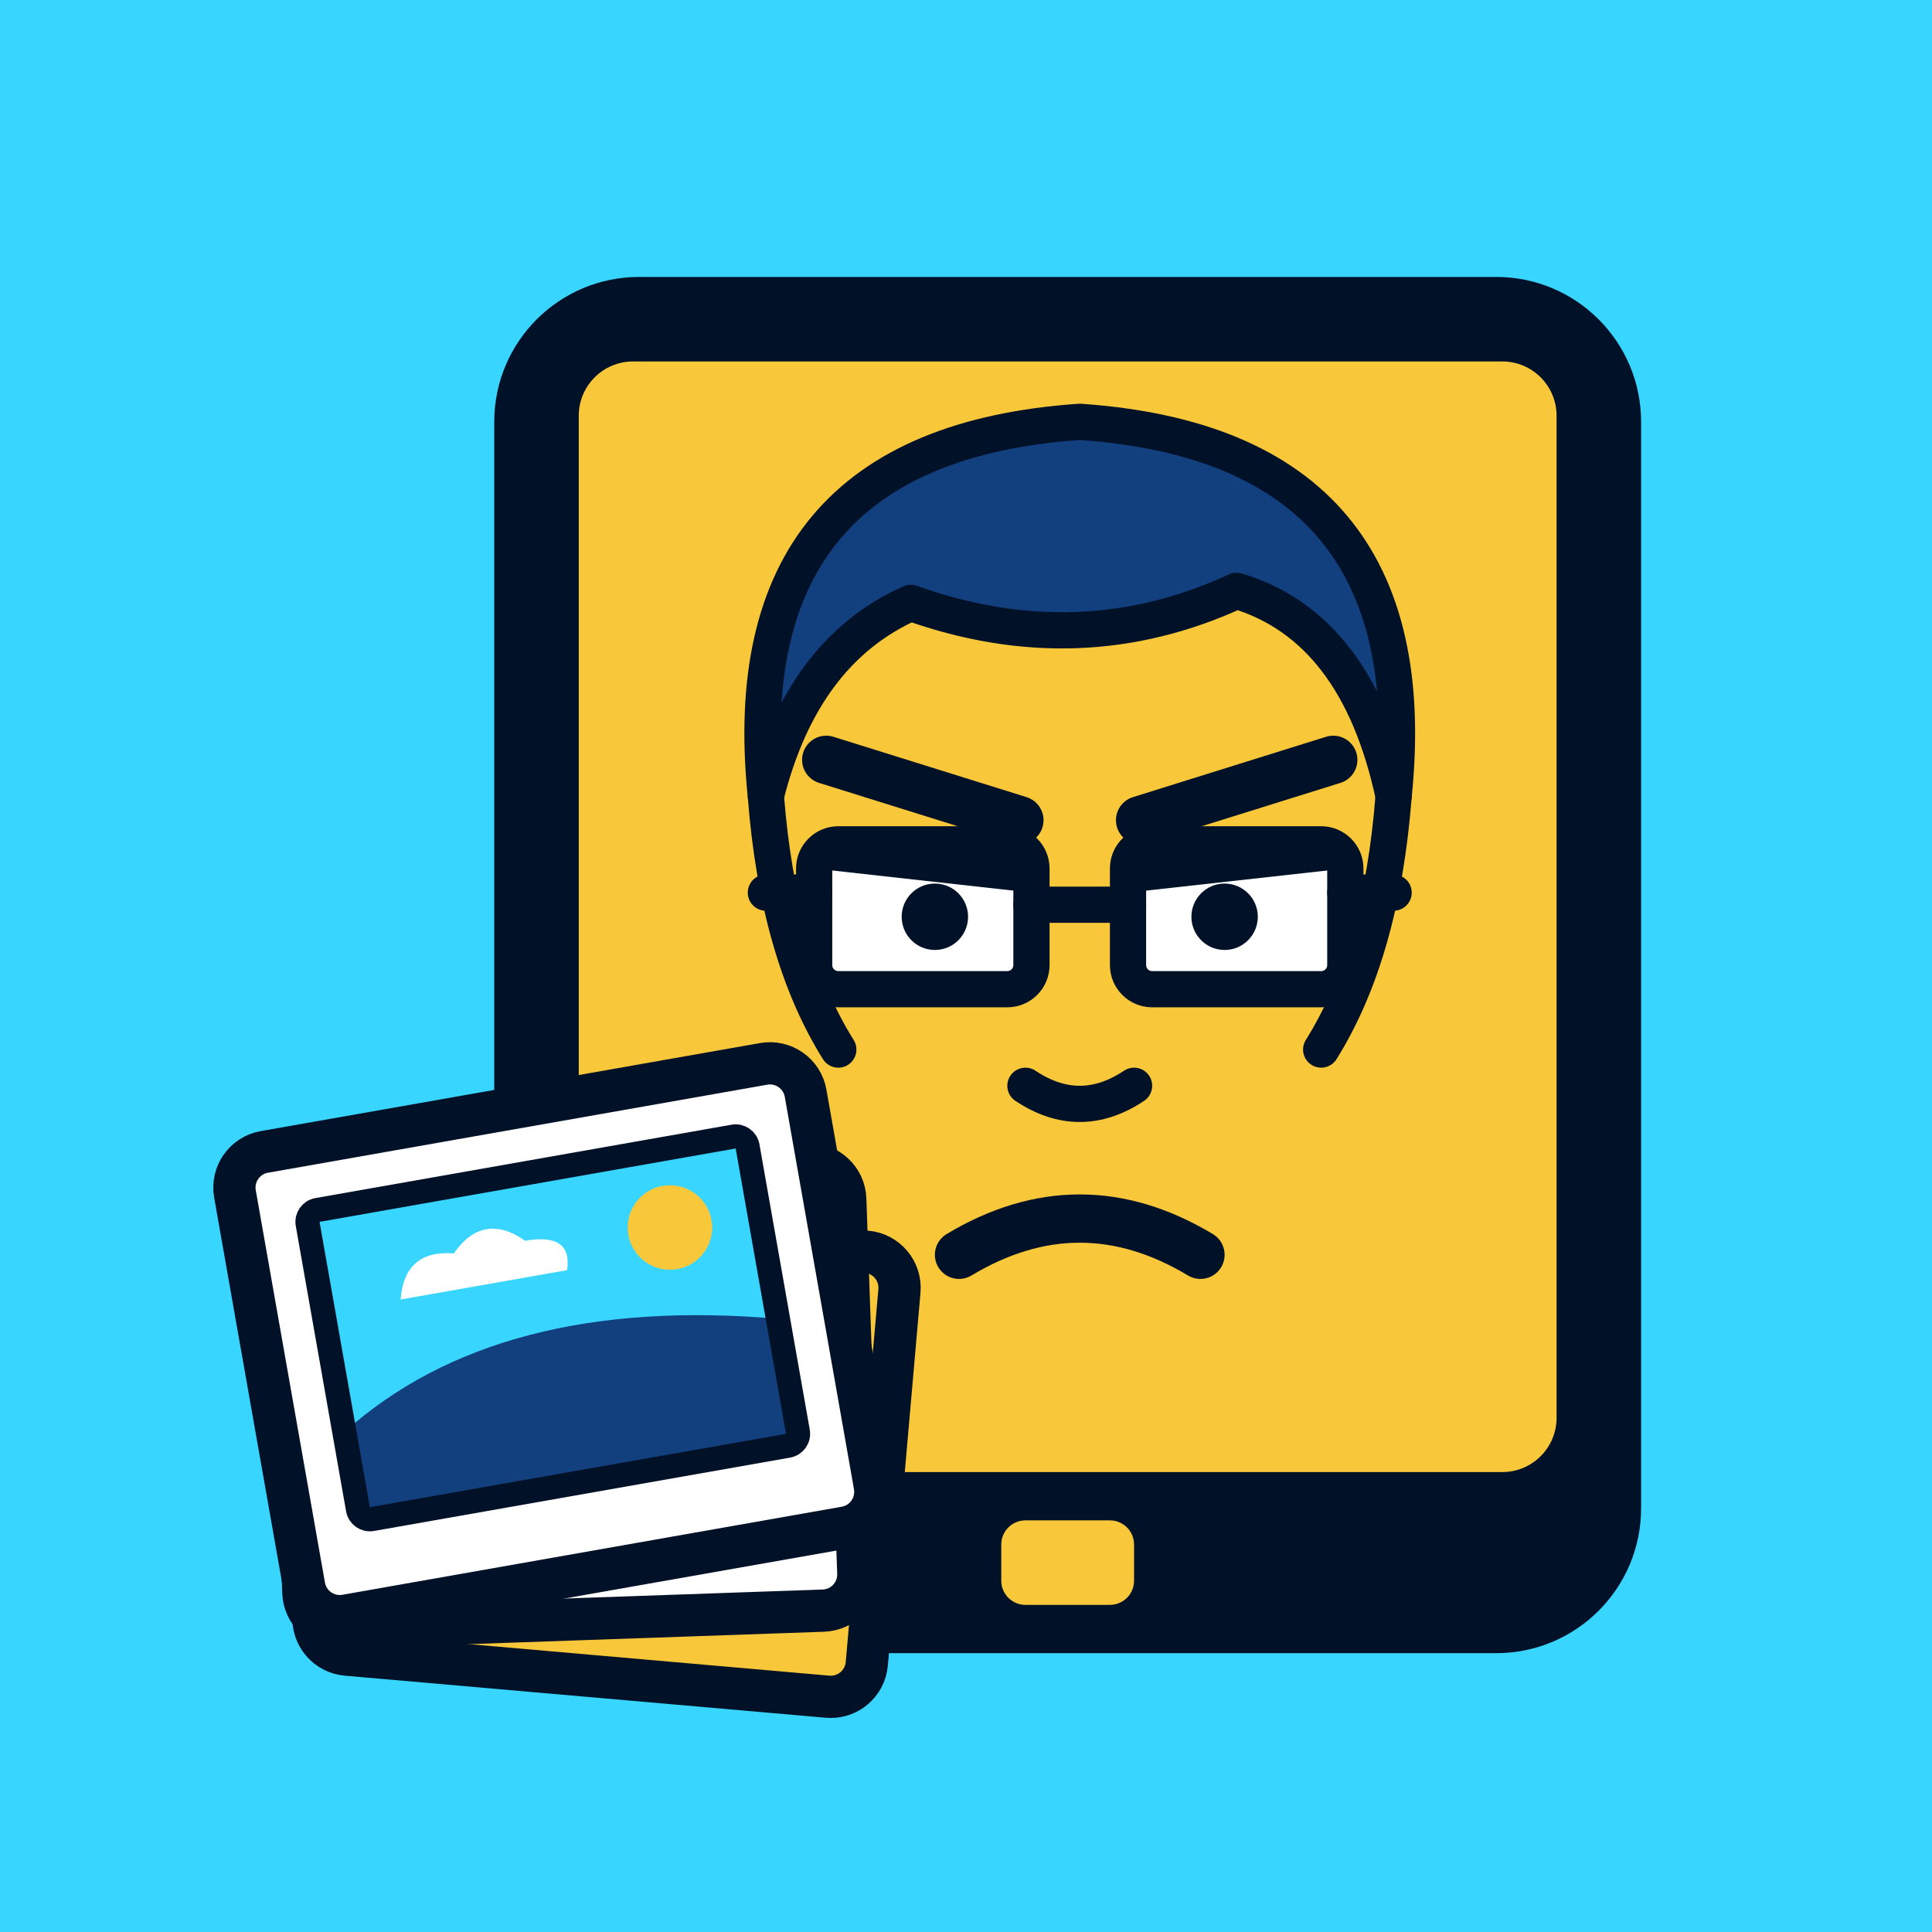
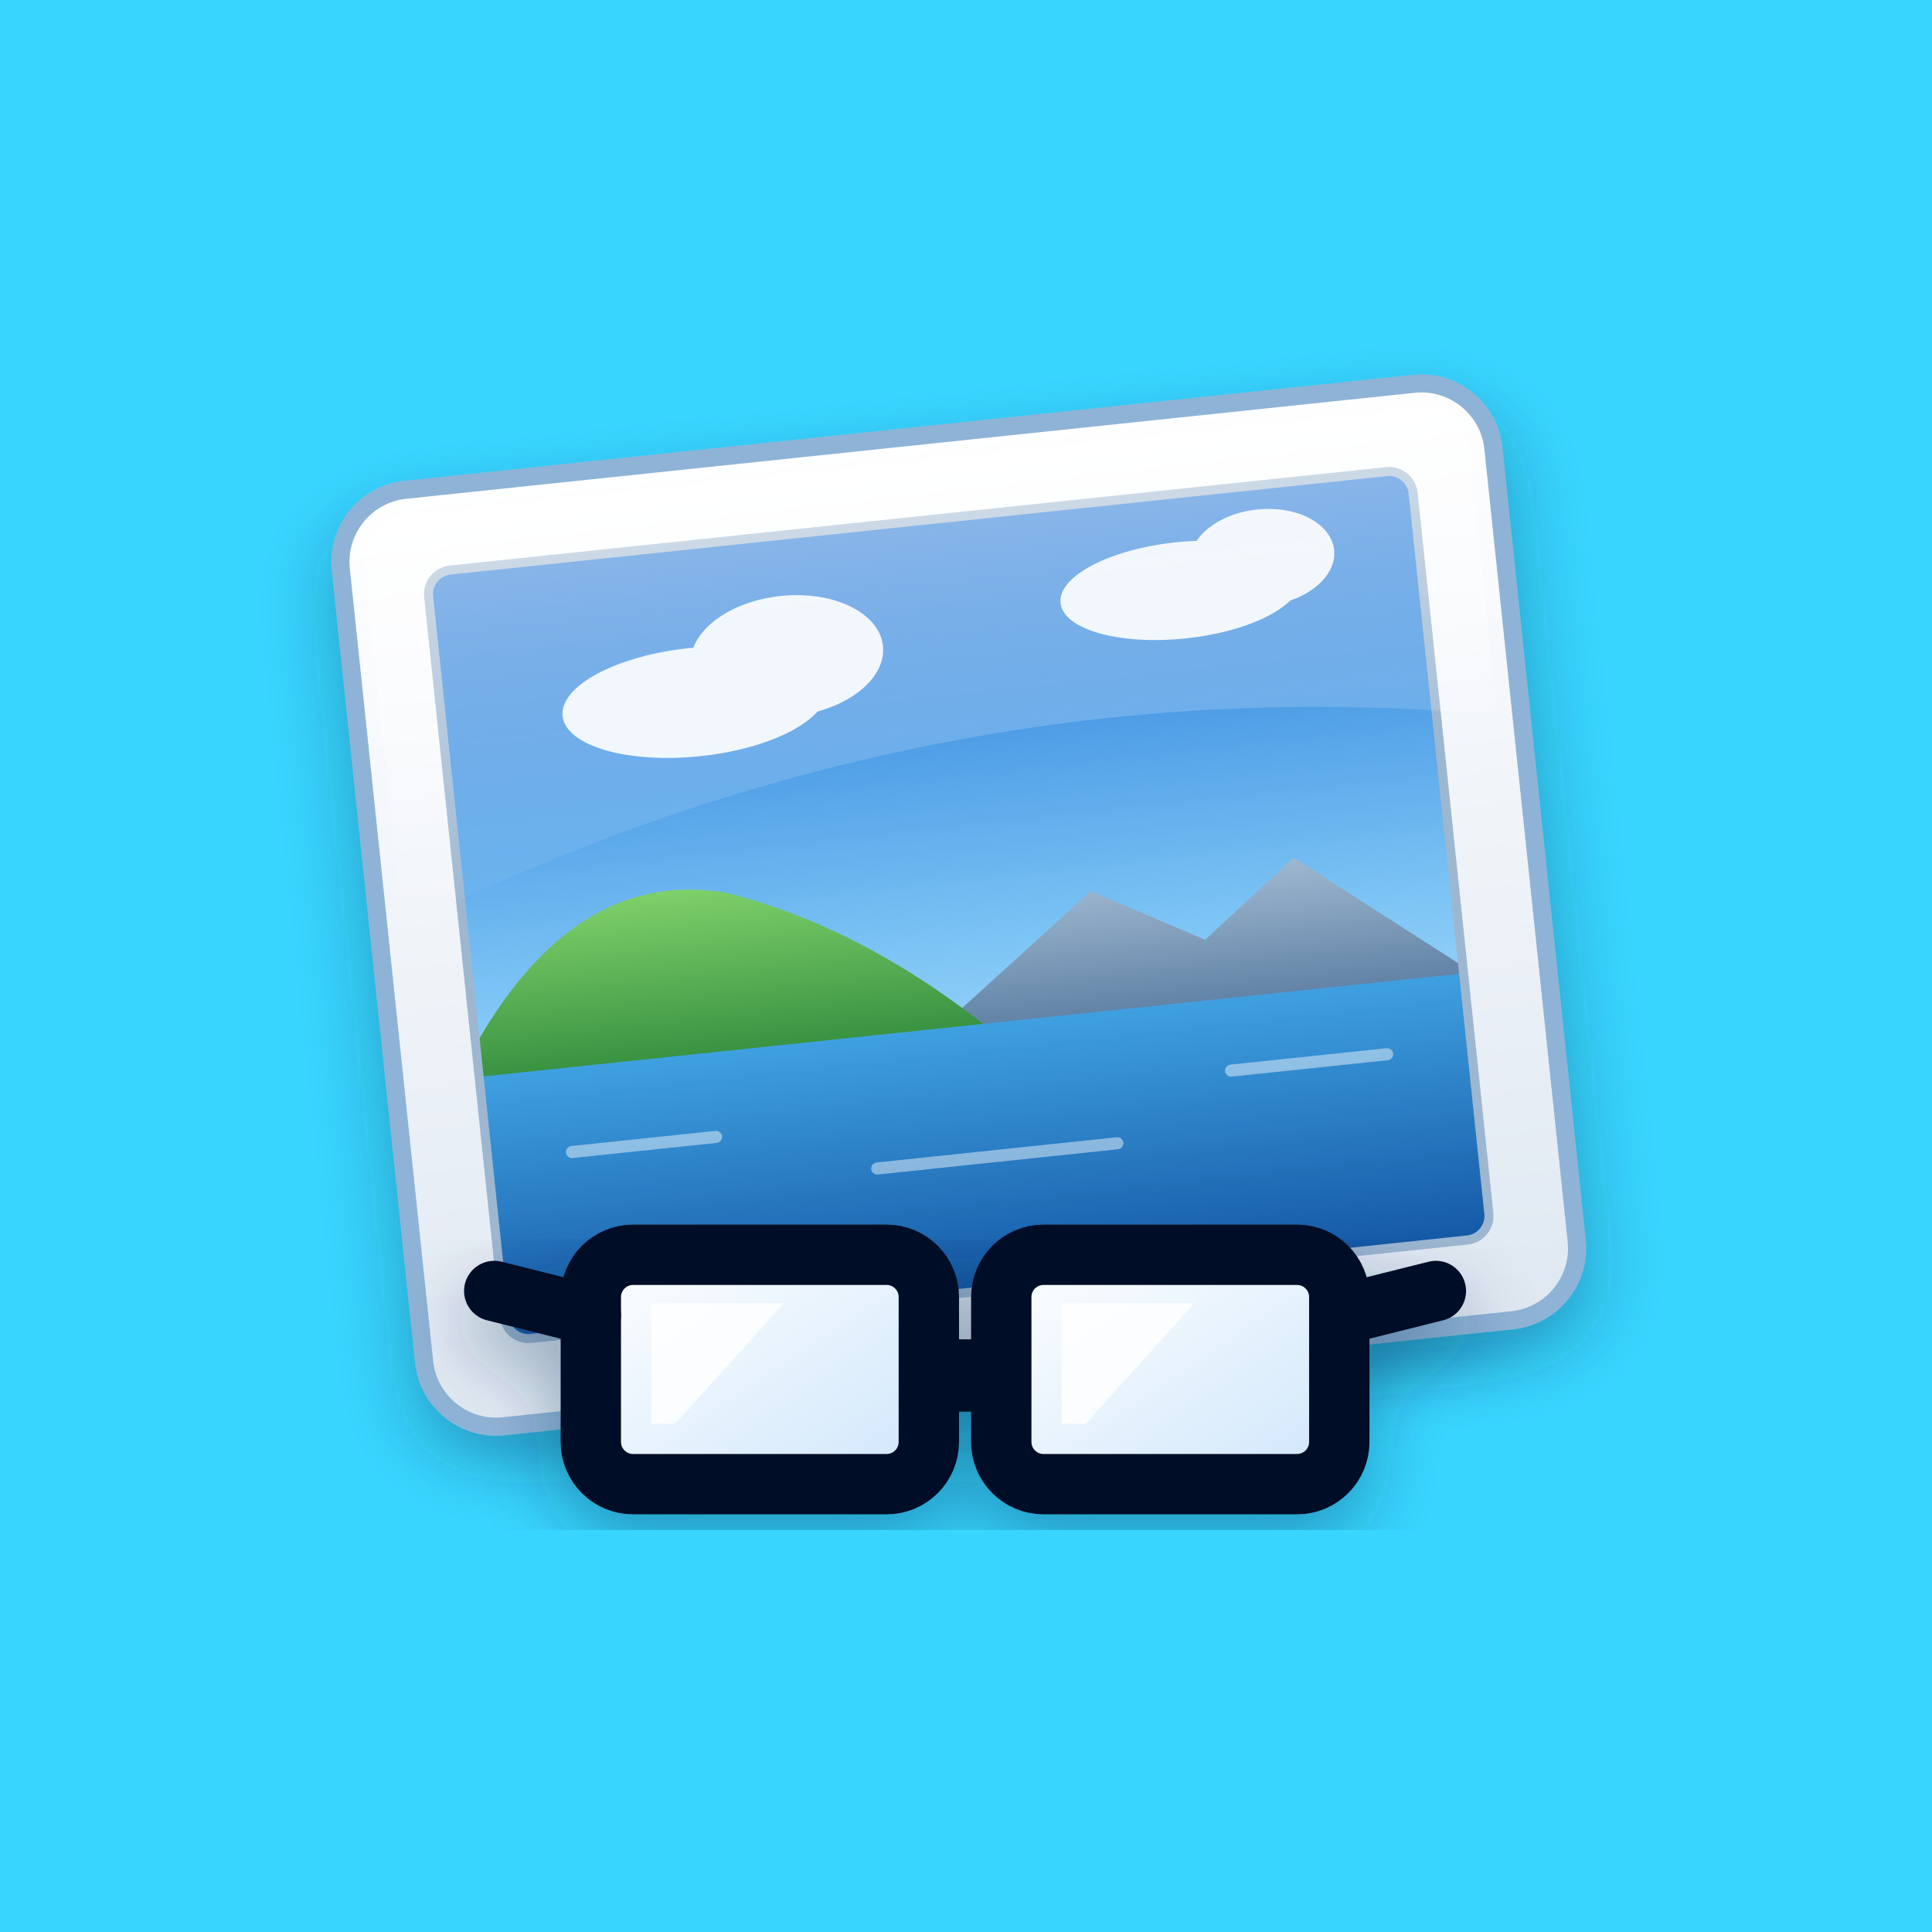
- <svg xmlns="http://www.w3.org/2000/svg" viewBox="0 0 1024 1024" role="img" aria-label="Icon">
+ <svg xmlns="http://www.w3.org/2000/svg" viewBox="0 0 1024 1024" role="img" aria-label="Chud Image">
  <rect width="1024" height="1024" fill="#38d6ff" />
  <svg x="102" y="102" width="819" height="819" viewBox="0 0 256 256">
-     <rect x="50" y="14" width="190" height="228" rx="24" fill="#011128" />
-     <rect x="64" y="28" width="162" height="184" rx="9" fill="#f9c83a" />
-     <rect x="134" y="220" width="22" height="14" rx="4" fill="#f9c83a" />
-     <g transform="translate(15 -4)">
-       <path fill="#123f7d" stroke="#011128" stroke-width="6" stroke-linejoin="round" d="M80 104Q74 46 132 42Q190 46 184 104Q178 76 158 70Q132 82 104 72Q86 80 80 104Z" />
-       <path fill="none" stroke="#011128" stroke-width="6" stroke-linecap="round" d="M80 104Q82 130 92 146M184 104Q182 130 172 146" />
-       <path fill="none" stroke="#011128" stroke-width="8" stroke-linecap="round" d="M90 98L122 108M174 98L142 108" />
-       <rect x="88" y="112" width="36" height="24" rx="4" fill="#ffffff" stroke="#011128" stroke-width="6" />
-       <rect x="140" y="112" width="36" height="24" rx="4" fill="#ffffff" stroke="#011128" stroke-width="6" />
-       <path fill="#011128" d="M88 112H124V120L88 116ZM176 112H140V120L176 116Z" />
-       <circle cx="108" cy="124" r="5.5" fill="#011128" />
-       <circle cx="156" cy="124" r="5.5" fill="#011128" />
-       <path fill="none" stroke="#011128" stroke-width="6" stroke-linecap="round" d="M124 122H140M88 120H80M176 120H184M123 152Q132 158 141 152" />
-       <path fill="none" stroke="#011128" stroke-width="8" stroke-linecap="round" d="M112 180Q132 168 152 180" />
+     <defs>
+       <linearGradient id="frame" x1="0" y1="0" x2="0" y2="1">
+         <stop offset="0" stop-color="#ffffff" />
+         <stop offset="1" stop-color="#dfe8f2" />
+       </linearGradient>
+       <linearGradient id="sky" x1="0" y1="0" x2="0" y2="1">
+         <stop offset="0" stop-color="#1f74d6" />
+         <stop offset="0.55" stop-color="#7cc4f5" />
+         <stop offset="1" stop-color="#cfeeff" />
+       </linearGradient>
+       <linearGradient id="lake" x1="0" y1="0" x2="0" y2="1">
+         <stop offset="0" stop-color="#3fa0e0" />
+         <stop offset="1" stop-color="#0f4f9e" />
+       </linearGradient>
+       <linearGradient id="hill" x1="0" y1="0" x2="0" y2="1">
+         <stop offset="0" stop-color="#7fd06a" />
+         <stop offset="1" stop-color="#2f8a3c" />
+       </linearGradient>
+       <linearGradient id="hill2" x1="0" y1="0" x2="0" y2="1">
+         <stop offset="0" stop-color="#9fb8d0" />
+         <stop offset="1" stop-color="#5d7fa3" />
+       </linearGradient>
+       <linearGradient id="gloss" x1="0" y1="0" x2="0" y2="1">
+         <stop offset="0" stop-color="#ffffff" stop-opacity="0.55" />
+         <stop offset="1" stop-color="#ffffff" stop-opacity="0" />
+       </linearGradient>
+       <linearGradient id="lens" x1="0" y1="0" x2="1" y2="1">
+         <stop offset="0" stop-color="#ffffff" />
+         <stop offset="1" stop-color="#cfe6fb" />
+       </linearGradient>
+       <clipPath id="pic">
+         <rect x="46" y="54" width="164" height="128" rx="4" />
+       </clipPath>
+       <filter id="sh" x="-20%" y="-20%" width="140%" height="140%">
+         <feDropShadow dx="0" dy="5" stdDeviation="6" flood-color="#0a2750" flood-opacity="0.35" />
+       </filter>
+     </defs>
+     <g transform="rotate(-6 128 128)">
+       <rect x="32" y="40" width="192" height="156" rx="12" fill="url(#frame)" stroke="#8fb3d6" stroke-width="3" filter="url(#sh)" />
+       <g clip-path="url(#pic)">
+         <rect x="46" y="54" width="164" height="128" fill="url(#sky)" />
+         <g fill="#ffffff" opacity="0.9">
+           <ellipse cx="88" cy="80" rx="22" ry="9" />
+           <ellipse cx="104" cy="74" rx="16" ry="10" />
+           <ellipse cx="170" cy="70" rx="20" ry="8" />
+           <ellipse cx="184" cy="66" rx="12" ry="8" />
+         </g>
+         <path fill="url(#hill2)" d="M120 140L150 118L168 128L184 116L214 140Z" />
+         <path fill="url(#hill)" d="M40 142Q62 104 90 112Q112 120 132 140Z" />
+         <rect x="40" y="138" width="180" height="50" fill="url(#lake)" />
+         <g stroke="#ffffff" stroke-opacity="0.45" stroke-width="2" stroke-linecap="round">
+           <path d="M60 152H84M110 160H150M170 150H196M74 170H104" />
+         </g>
+       </g>
+       <rect x="46" y="54" width="164" height="128" rx="4" fill="none" stroke="#9db7d1" stroke-width="1.5" />
+       <path fill="url(#gloss)" d="M36 52Q36 44 44 44H212Q220 44 220 52V96Q128 78 36 112Z" />
    </g>
-     <g id="photos">
-       <g transform="translate(26 168) rotate(5)">
-         <rect width="92" height="74" rx="6" fill="#f9c83a" stroke="#011128" stroke-width="7" />
-       </g>
-       <g transform="translate(16 164) rotate(-2)">
-         <rect width="92" height="74" rx="6" fill="#ffffff" stroke="#011128" stroke-width="7" />
-       </g>
-       <g transform="translate(6 160) rotate(-10)">
-         <rect width="96" height="78" rx="6" fill="#ffffff" stroke="#011128" stroke-width="7" />
-         <rect x="11" y="11" width="74" height="52" rx="2" fill="#38d6ff" />
-         <path fill="#123f7d" d="M11 48Q40 30 85 42V63H11Z" />
-         <path fill="#ffffff" d="M24 28Q26 20 34 22Q40 16 46 22Q54 22 52 28Z" />
-         <circle cx="70" cy="24" r="7" fill="#f9c83a" />
-         <rect x="11" y="11" width="74" height="52" rx="2" fill="none" stroke="#011128" stroke-width="4" />
-       </g>
+     <g filter="url(#sh)">
+       <path fill="none" stroke="#011128" stroke-width="12" stroke-linecap="round" d="M120 196H136" />
+       <rect x="66" y="176" width="56" height="38" rx="7" fill="url(#lens)" stroke="#011128" stroke-width="10" />
+       <rect x="134" y="176" width="56" height="38" rx="7" fill="url(#lens)" stroke="#011128" stroke-width="10" />
+       <path fill="none" stroke="#011128" stroke-width="10" stroke-linecap="round" d="M66 186L50 182M190 186L206 182" />
+       <path fill="#ffffff" opacity="0.8" d="M76 184H98L80 204H76Z M144 184H166L148 204H144Z" />
    </g>
  </svg>
</svg>
